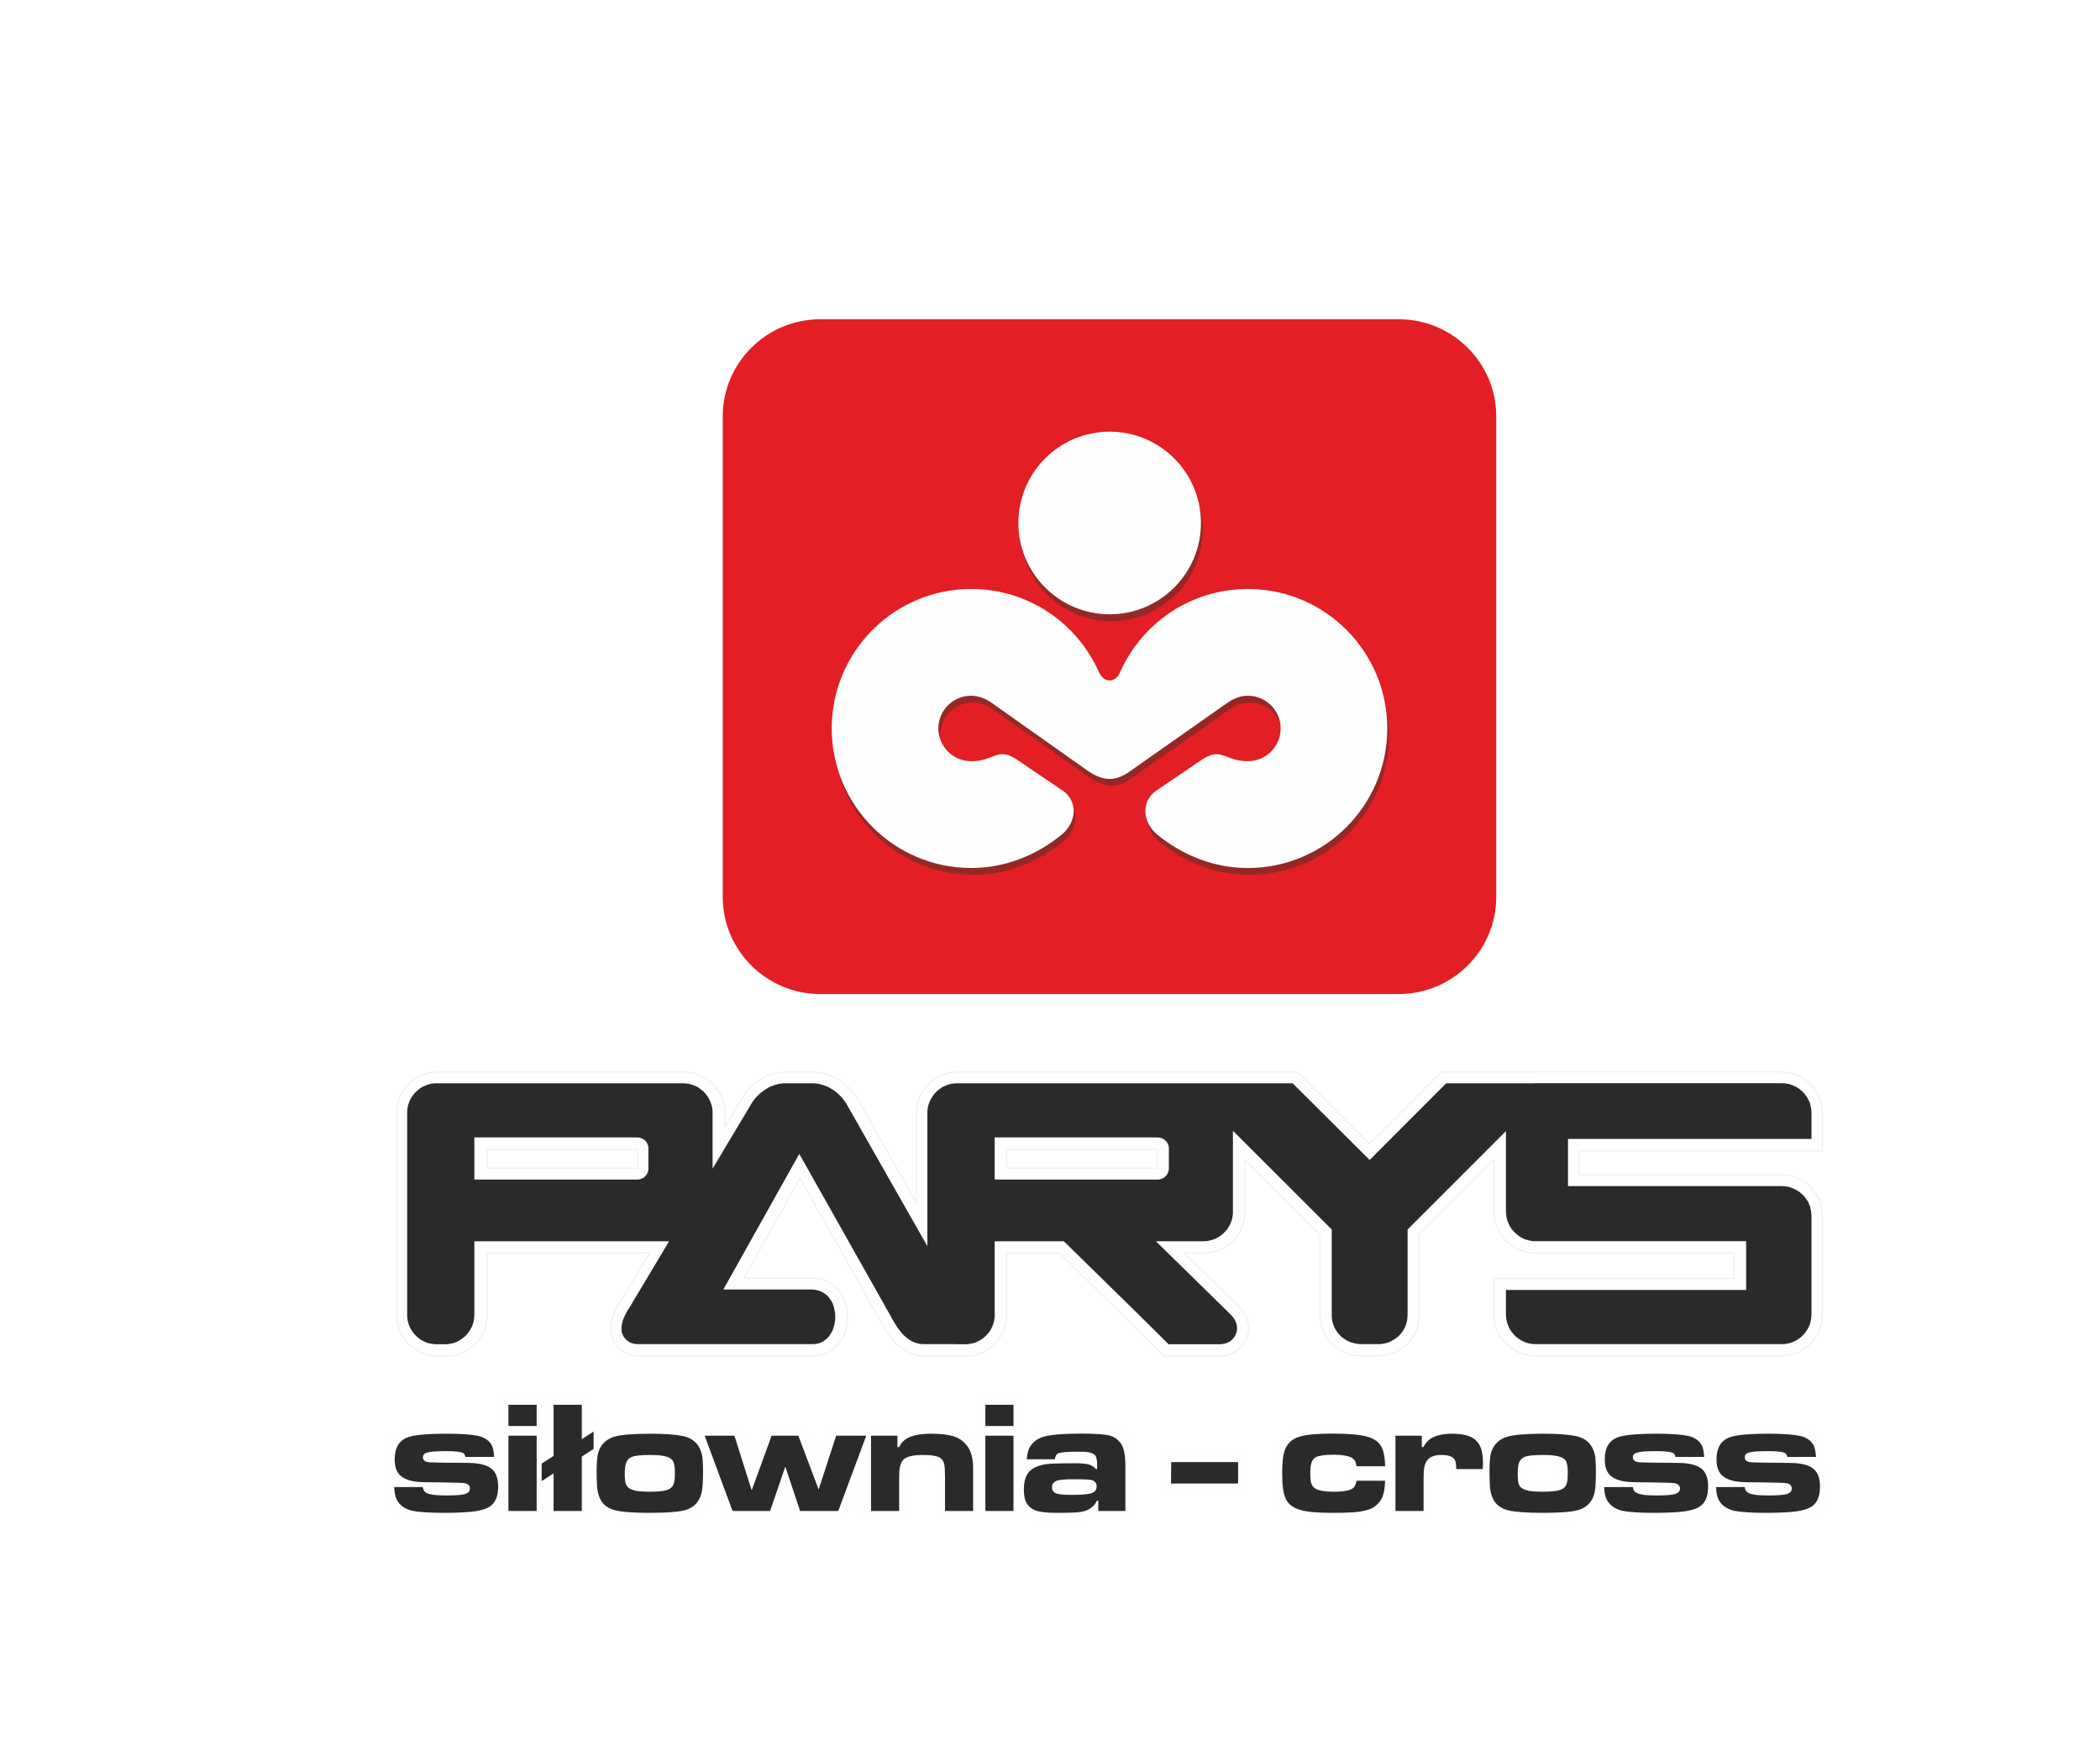
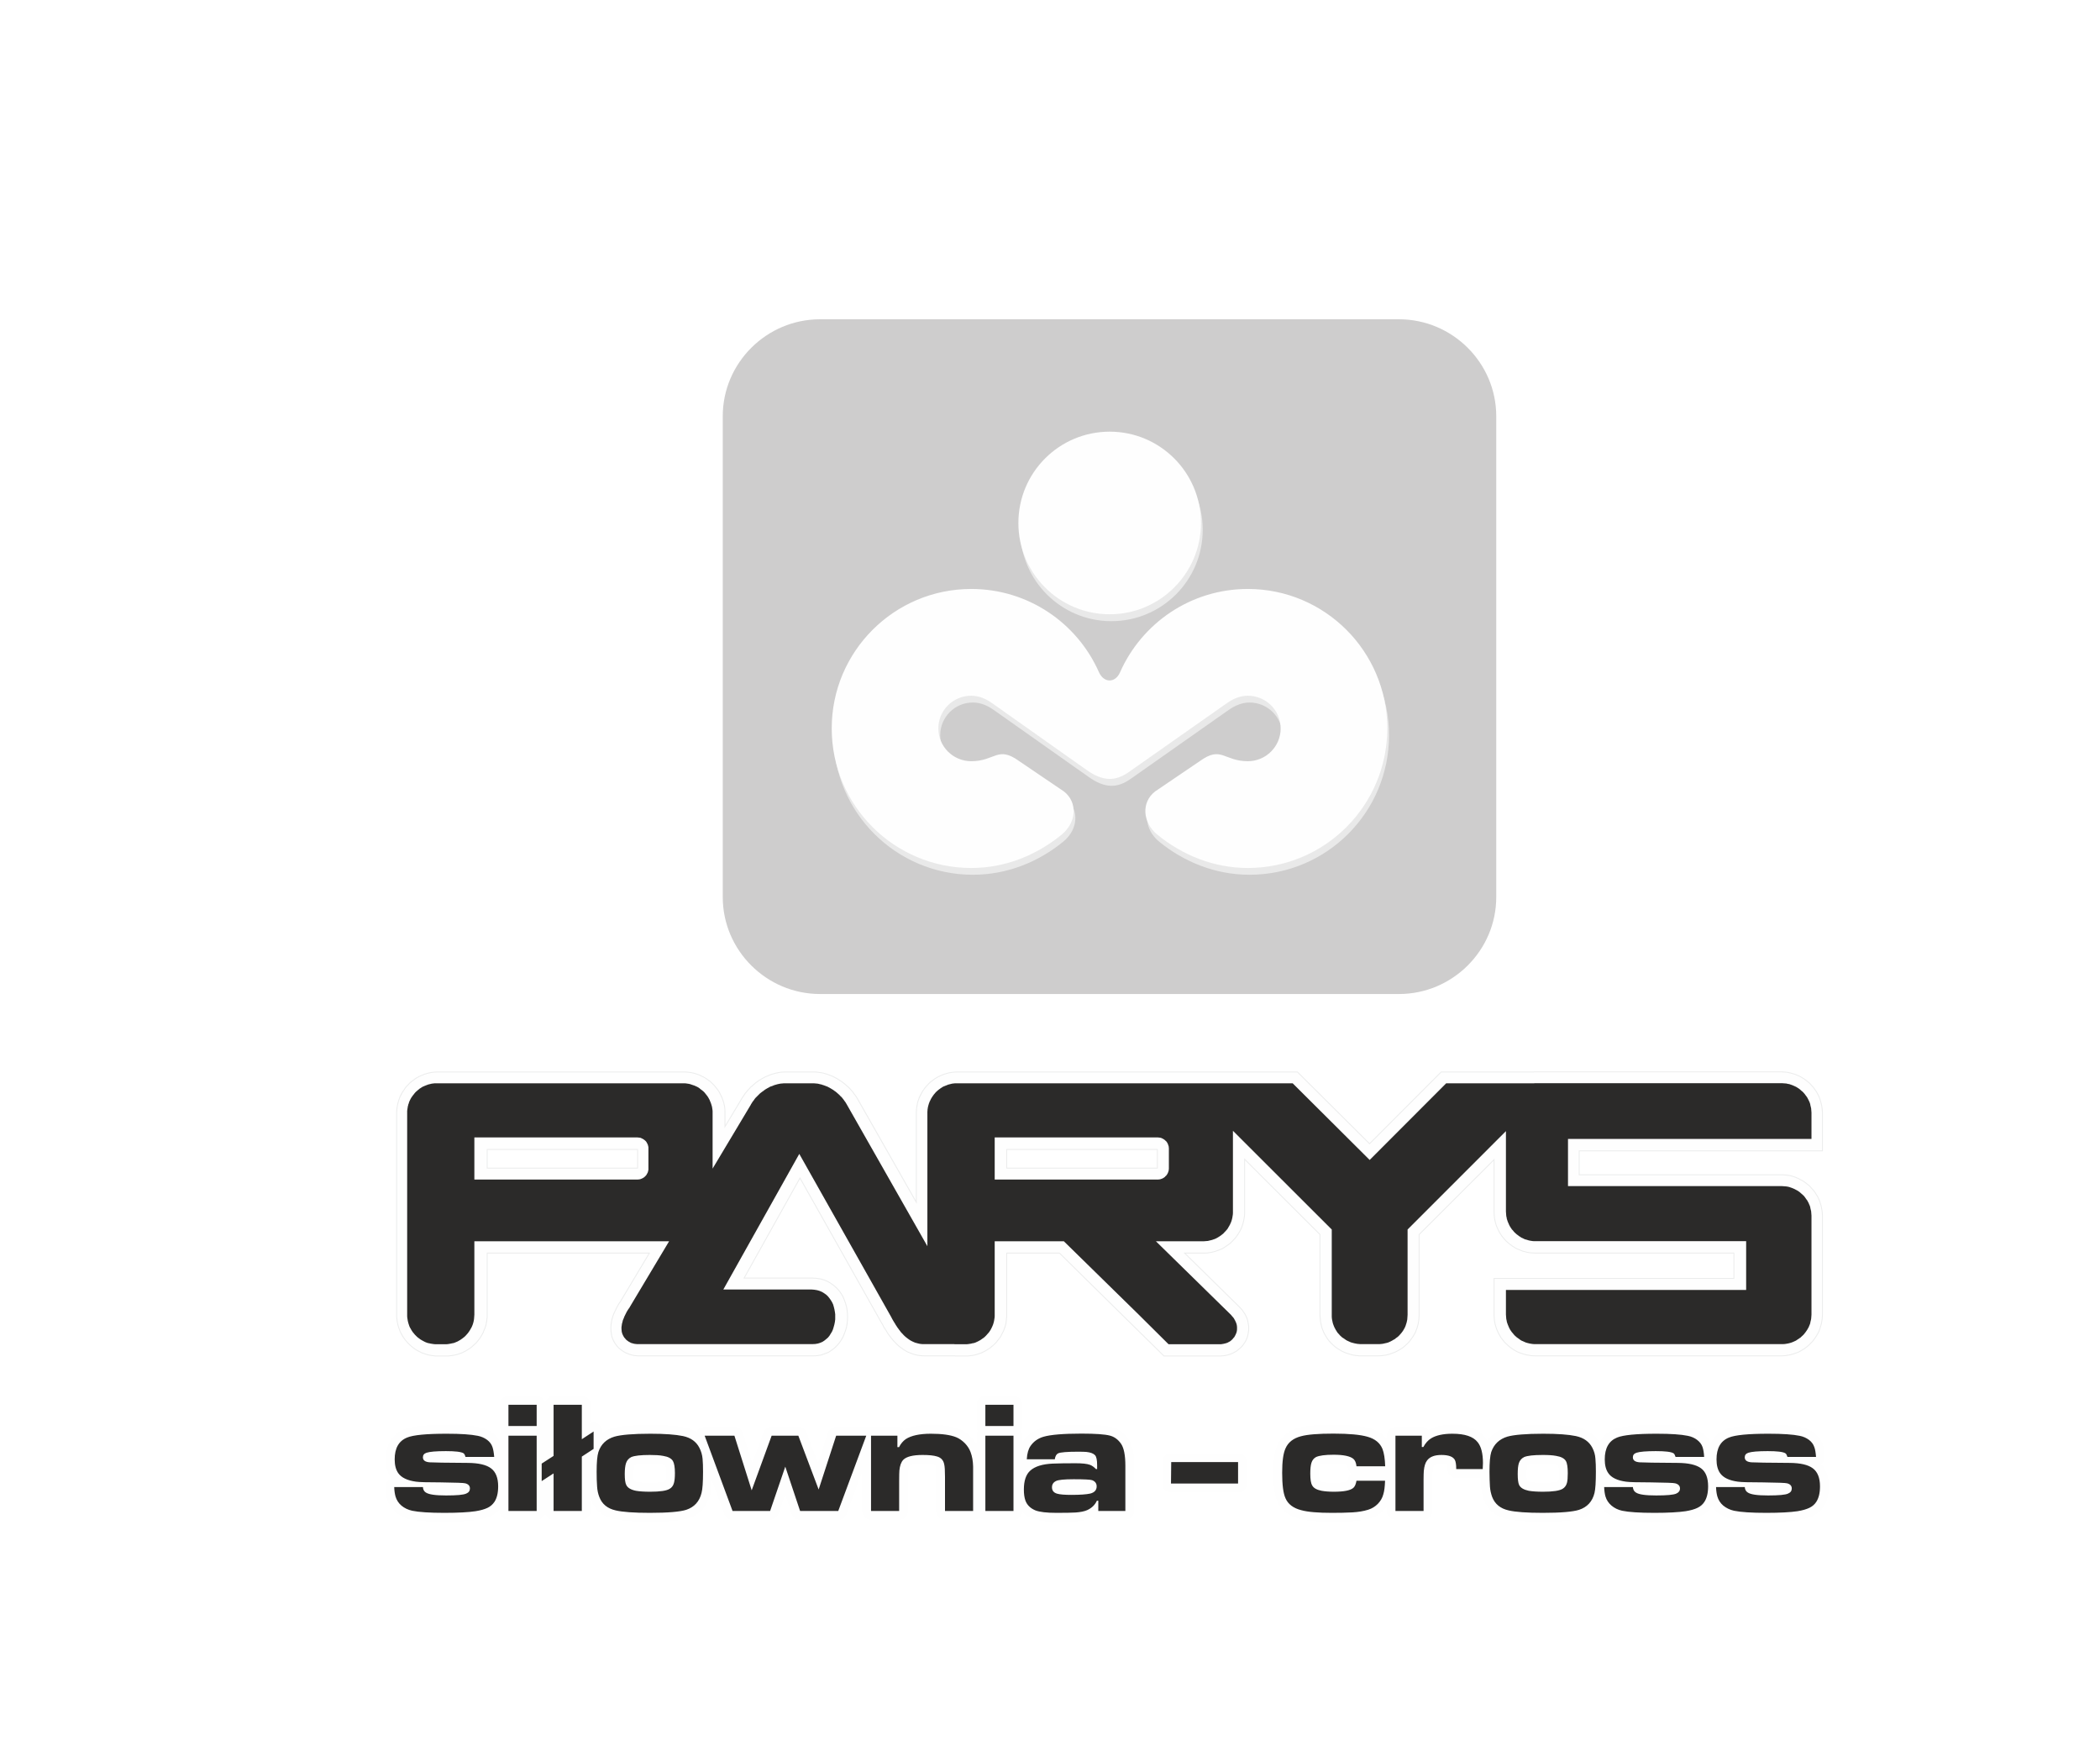
<svg xmlns="http://www.w3.org/2000/svg" xml:space="preserve" version="1.1" style="shape-rendering:geometricPrecision; text-rendering:geometricPrecision; image-rendering:optimizeQuality;" viewBox="1000 7000 18000 15000 ">
  <defs>
    <style type="text/css">
            
            .str2 {
                stroke: #2B2A29;
                stroke-width: 7.62
            }

            .str1 {
                stroke: #EBECEC;
                stroke-width: 7.62
            }

            .str0 {
                stroke: #FEFEFE;
                stroke-width: 151.45;
                stroke-linecap: round;
                stroke-linejoin: round
            }

            .fil0 {
                fill: none;
                fill-rule: nonzero
            }

            .fil4 {
                fill: #2B2A29
            }

            .fil6 {
-                 fill: #952825
+                 fill: #e9e9e9
            }

            .fil5 {
-                 fill: #E31E24
+                 fill: #cecdcd
            }

            .fil3 {
                fill: #FEFEFE
            }

            .fil1 {
                fill: #2B2A29;
                fill-rule: nonzero
            }

            .fil2 {
                fill: #FEFEFE
            }
            
        </style>
  </defs>
  <g id="Warstwa_x0020_1">
    <g id="_2600714096112">
      <g>
        <path class="fil0 str0" d="M4379 19743l246 0c1,21 10,37 24,46 26,18 84,26 175,26 91,0 148,-5 172,-16 22,-9 32,-24 32,-44 0,-22 -13,-37 -40,-44 -13,-4 -81,-6 -206,-8 -116,0 -188,-2 -215,-6 -76,-10 -127,-35 -154,-74 -20,-29 -30,-68 -30,-117 0,-96 35,-158 106,-187 52,-22 166,-33 339,-33 122,0 210,6 268,18 30,6 57,18 80,35 22,17 37,37 45,61 7,20 12,49 15,85l-246 0c-4,-16 -10,-26 -16,-31 -20,-13 -71,-19 -152,-19 -84,0 -139,5 -166,14 -21,7 -31,20 -31,39 0,26 19,40 58,43 30,2 140,4 329,5 90,1 156,16 196,46 41,30 62,82 62,155 0,57 -11,101 -32,133 -15,22 -34,39 -59,51 -25,12 -59,22 -103,29 -60,9 -149,14 -267,14 -127,0 -219,-6 -276,-18 -36,-8 -67,-23 -92,-44 -25,-21 -42,-48 -51,-79 -6,-22 -10,-48 -11,-80zm979 -440l242 0 0 645 -242 0 0 -645zm0 -265l242 0 0 182 -242 0 0 -182zm387 0l242 0 0 295 101 -66 0 149 -101 66 0 466 -242 0 0 -322 -102 66 0 -150 102 -66 0 -438zm830 248c123,0 216,7 279,20 67,14 114,48 141,101 15,29 24,60 27,93 3,30 4,68 4,112 0,88 -4,149 -13,182 -18,73 -62,121 -131,144 -53,17 -157,26 -312,26 -137,0 -234,-7 -293,-21 -70,-16 -117,-54 -140,-115 -11,-28 -17,-58 -19,-89 -3,-38 -4,-80 -4,-127 0,-81 5,-137 15,-169 22,-67 68,-111 138,-132 56,-16 158,-25 308,-25zm-5 182c-78,0 -131,6 -159,18 -22,11 -37,28 -45,52 -7,21 -11,52 -11,93 0,45 4,77 13,94 12,25 39,41 83,50 29,5 69,8 121,8 85,0 141,-8 168,-25 19,-11 31,-28 37,-51 5,-18 8,-46 8,-84 0,-49 -6,-84 -17,-103 -13,-22 -40,-37 -83,-44 -30,-6 -69,-8 -115,-8zm470 -165l255 0 148 468 171 -468 229 0 174 461 150 -461 258 0 -240 645 -327 0 -127 -380 -130 380 -322 0 -239 -645zm1426 0l226 0 0 98 14 0c15,-30 35,-53 58,-69 46,-30 118,-46 215,-46 95,0 167,10 217,30 27,11 52,29 75,52 22,23 38,48 48,75 14,37 21,78 22,124 0,22 0,51 0,88l0 293 -241 0 0 -293c0,-52 -2,-88 -7,-108 -7,-34 -27,-56 -61,-66 -29,-9 -70,-13 -124,-13 -83,0 -139,14 -166,42 -18,19 -29,50 -33,91 -1,15 -2,44 -2,89l0 258 -241 0 0 -645zm980 0l241 0 0 645 -241 0 0 -645zm0 -265l241 0 0 182 -241 0 0 -182zm595 467l-240 0c3,-51 14,-88 32,-114 27,-39 64,-65 111,-79 62,-18 171,-27 326,-27 120,0 201,6 243,17 39,10 71,34 96,70 24,35 37,97 37,188l0 388 -232 0 0 -88 -12 0c-17,37 -46,64 -84,81 -23,10 -56,17 -99,20 -33,2 -88,3 -164,3 -84,0 -144,-7 -180,-21 -43,-18 -72,-46 -86,-85 -9,-26 -13,-57 -13,-94 0,-75 18,-129 55,-162 40,-36 104,-56 192,-60 50,-2 116,-3 195,-3 57,0 99,4 126,14 17,7 34,19 50,36l10 0 0 -34c0,-44 -6,-72 -18,-85 -14,-15 -38,-24 -74,-28 -14,-1 -37,-2 -69,-2 -97,0 -154,5 -173,14 -15,7 -25,24 -29,51zm162 171c-81,0 -131,5 -151,15 -23,11 -35,29 -35,54 0,28 15,47 45,55 24,7 65,10 122,10 75,0 128,-4 160,-11 37,-9 56,-30 56,-62 0,-25 -13,-43 -39,-53 -14,-5 -66,-8 -158,-8zm836 -147l573 0 0 184 -575 0 2 -184zm1588 160l245 0c-2,49 -6,88 -15,116 -8,31 -24,58 -47,82 -23,23 -50,40 -82,50 -41,13 -86,20 -136,23 -54,3 -113,4 -176,4 -119,0 -206,-7 -263,-23 -67,-17 -112,-51 -134,-101 -20,-43 -29,-117 -29,-220 0,-96 9,-166 29,-209 23,-52 67,-86 131,-103 58,-16 152,-23 280,-23 133,0 230,9 292,27 64,18 107,53 128,105 13,34 21,83 23,148l-246 0c-3,-30 -12,-51 -27,-64 -28,-23 -84,-35 -170,-35 -72,0 -122,7 -150,20 -18,10 -32,26 -39,49 -7,21 -10,53 -10,93 0,49 5,83 17,102 12,22 39,37 80,45 28,5 63,8 105,8 87,0 143,-11 168,-34 13,-12 21,-32 26,-60zm334 -386l226 0 0 97 13 0c18,-33 40,-58 66,-74 42,-26 103,-40 183,-40 107,0 179,24 217,73 30,37 45,97 45,178 0,10 -1,28 -2,52l-227 0c0,-37 -4,-64 -12,-79 -16,-28 -54,-42 -115,-42 -58,0 -98,15 -122,46 -16,20 -25,50 -29,91 -1,15 -2,40 -2,75l0 268 -241 0 0 -645zm1267 -17c124,0 217,7 279,20 67,14 115,48 142,101 15,29 24,60 26,93 3,30 4,68 4,112 0,88 -4,149 -12,182 -18,73 -62,121 -132,144 -53,17 -156,26 -311,26 -137,0 -235,-7 -293,-21 -71,-16 -117,-54 -141,-115 -10,-28 -17,-58 -19,-89 -2,-38 -4,-80 -4,-127 0,-81 5,-137 15,-169 23,-67 69,-111 138,-132 56,-16 159,-25 308,-25zm-5 182c-78,0 -131,6 -159,18 -22,11 -37,28 -45,52 -7,21 -10,52 -10,93 0,45 4,77 12,94 12,25 40,41 83,50 29,5 70,8 122,8 84,0 140,-8 168,-25 18,-11 31,-28 37,-51 5,-18 7,-46 7,-84 0,-49 -5,-84 -16,-103 -13,-22 -40,-37 -83,-44 -31,-6 -69,-8 -116,-8zm527 275l246 0c2,21 10,37 25,46 25,18 83,26 175,26 90,0 148,-5 172,-16 21,-9 32,-24 32,-44 0,-22 -14,-37 -41,-44 -12,-4 -81,-6 -206,-8 -116,0 -188,-2 -215,-6 -76,-10 -127,-35 -153,-74 -20,-29 -30,-68 -30,-117 0,-96 35,-158 105,-187 53,-22 166,-33 340,-33 121,0 210,6 267,18 31,6 58,18 80,35 22,17 38,37 46,61 7,20 12,49 14,85l-245 0c-5,-16 -10,-26 -17,-31 -20,-13 -71,-19 -152,-19 -83,0 -139,5 -166,14 -21,7 -31,20 -31,39 0,26 19,40 58,43 30,2 140,4 329,5 91,1 156,16 197,46 41,30 61,82 61,155 0,57 -11,101 -32,133 -14,22 -34,39 -59,51 -24,12 -59,22 -102,29 -61,9 -150,14 -267,14 -128,0 -220,-6 -277,-18 -36,-8 -66,-23 -91,-44 -25,-21 -43,-48 -52,-79 -6,-22 -10,-48 -11,-80zm959 0l246 0c2,21 10,37 25,46 25,18 83,26 175,26 90,0 148,-5 171,-16 22,-9 32,-24 32,-44 0,-22 -13,-37 -40,-44 -12,-4 -81,-6 -206,-8 -116,0 -188,-2 -215,-6 -76,-10 -127,-35 -154,-74 -20,-29 -30,-68 -30,-117 0,-96 35,-158 106,-187 53,-22 166,-33 339,-33 122,0 211,6 268,18 31,6 57,18 80,35 22,17 37,37 45,61 8,20 12,49 15,85l-245 0c-5,-16 -10,-26 -17,-31 -20,-13 -71,-19 -152,-19 -84,0 -139,5 -166,14 -21,7 -31,20 -31,39 0,26 19,40 58,43 30,2 140,4 329,5 91,1 156,16 196,46 41,30 62,82 62,155 0,57 -11,101 -32,133 -14,22 -34,39 -59,51 -25,12 -59,22 -102,29 -61,9 -150,14 -267,14 -128,0 -220,-6 -277,-18 -36,-8 -66,-23 -92,-44 -25,-21 -42,-48 -51,-79 -6,-22 -10,-48 -11,-80z" />
        <path id="1" class="fil1" d="M4379 19743l246 0c1,21 10,37 24,46 26,18 84,26 175,26 91,0 148,-5 172,-16 22,-9 32,-24 32,-44 0,-22 -13,-37 -40,-44 -13,-4 -81,-6 -206,-8 -116,0 -188,-2 -215,-6 -76,-10 -127,-35 -154,-74 -20,-29 -30,-68 -30,-117 0,-96 35,-158 106,-187 52,-22 166,-33 339,-33 122,0 210,6 268,18 30,6 57,18 80,35 22,17 37,37 45,61 7,20 12,49 15,85l-246 0c-4,-16 -10,-26 -16,-31 -20,-13 -71,-19 -152,-19 -84,0 -139,5 -166,14 -21,7 -31,20 -31,39 0,26 19,40 58,43 30,2 140,4 329,5 90,1 156,16 196,46 41,30 62,82 62,155 0,57 -11,101 -32,133 -15,22 -34,39 -59,51 -25,12 -59,22 -103,29 -60,9 -149,14 -267,14 -127,0 -219,-6 -276,-18 -36,-8 -67,-23 -92,-44 -25,-21 -42,-48 -51,-79 -6,-22 -10,-48 -11,-80zm979 -440l242 0 0 645 -242 0 0 -645zm0 -265l242 0 0 182 -242 0 0 -182zm387 0l242 0 0 295 101 -66 0 149 -101 66 0 466 -242 0 0 -322 -102 66 0 -150 102 -66 0 -438zm830 248c123,0 216,7 279,20 67,14 114,48 141,101 15,29 24,60 27,93 3,30 4,68 4,112 0,88 -4,149 -13,182 -18,73 -62,121 -131,144 -53,17 -157,26 -312,26 -137,0 -234,-7 -293,-21 -70,-16 -117,-54 -140,-115 -11,-28 -17,-58 -19,-89 -3,-38 -4,-80 -4,-127 0,-81 5,-137 15,-169 22,-67 68,-111 138,-132 56,-16 158,-25 308,-25zm-5 182c-78,0 -131,6 -159,18 -22,11 -37,28 -45,52 -7,21 -11,52 -11,93 0,45 4,77 13,94 12,25 39,41 83,50 29,5 69,8 121,8 85,0 141,-8 168,-25 19,-11 31,-28 37,-51 5,-18 8,-46 8,-84 0,-49 -6,-84 -17,-103 -13,-22 -40,-37 -83,-44 -30,-6 -69,-8 -115,-8zm470 -165l255 0 148 468 171 -468 229 0 174 461 150 -461 258 0 -240 645 -327 0 -127 -380 -130 380 -322 0 -239 -645zm1426 0l226 0 0 98 14 0c15,-30 35,-53 58,-69 46,-30 118,-46 215,-46 95,0 167,10 217,30 27,11 52,29 75,52 22,23 38,48 48,75 14,37 21,78 22,124 0,22 0,51 0,88l0 293 -241 0 0 -293c0,-52 -2,-88 -7,-108 -7,-34 -27,-56 -61,-66 -29,-9 -70,-13 -124,-13 -83,0 -139,14 -166,42 -18,19 -29,50 -33,91 -1,15 -2,44 -2,89l0 258 -241 0 0 -645zm980 0l241 0 0 645 -241 0 0 -645zm0 -265l241 0 0 182 -241 0 0 -182zm595 467l-240 0c3,-51 14,-88 32,-114 27,-39 64,-65 111,-79 62,-18 171,-27 326,-27 120,0 201,6 243,17 39,10 71,34 96,70 24,35 37,97 37,188l0 388 -232 0 0 -88 -12 0c-17,37 -46,64 -84,81 -23,10 -56,17 -99,20 -33,2 -88,3 -164,3 -84,0 -144,-7 -180,-21 -43,-18 -72,-46 -86,-85 -9,-26 -13,-57 -13,-94 0,-75 18,-129 55,-162 40,-36 104,-56 192,-60 50,-2 116,-3 195,-3 57,0 99,4 126,14 17,7 34,19 50,36l10 0 0 -34c0,-44 -6,-72 -18,-85 -14,-15 -38,-24 -74,-28 -14,-1 -37,-2 -69,-2 -97,0 -154,5 -173,14 -15,7 -25,24 -29,51zm162 171c-81,0 -131,5 -151,15 -23,11 -35,29 -35,54 0,28 15,47 45,55 24,7 65,10 122,10 75,0 128,-4 160,-11 37,-9 56,-30 56,-62 0,-25 -13,-43 -39,-53 -14,-5 -66,-8 -158,-8zm836 -147l573 0 0 184 -575 0 2 -184zm1588 160l245 0c-2,49 -6,88 -15,116 -8,31 -24,58 -47,82 -23,23 -50,40 -82,50 -41,13 -86,20 -136,23 -54,3 -113,4 -176,4 -119,0 -206,-7 -263,-23 -67,-17 -112,-51 -134,-101 -20,-43 -29,-117 -29,-220 0,-96 9,-166 29,-209 23,-52 67,-86 131,-103 58,-16 152,-23 280,-23 133,0 230,9 292,27 64,18 107,53 128,105 13,34 21,83 23,148l-246 0c-3,-30 -12,-51 -27,-64 -28,-23 -84,-35 -170,-35 -72,0 -122,7 -150,20 -18,10 -32,26 -39,49 -7,21 -10,53 -10,93 0,49 5,83 17,102 12,22 39,37 80,45 28,5 63,8 105,8 87,0 143,-11 168,-34 13,-12 21,-32 26,-60zm334 -386l226 0 0 97 13 0c18,-33 40,-58 66,-74 42,-26 103,-40 183,-40 107,0 179,24 217,73 30,37 45,97 45,178 0,10 -1,28 -2,52l-227 0c0,-37 -4,-64 -12,-79 -16,-28 -54,-42 -115,-42 -58,0 -98,15 -122,46 -16,20 -25,50 -29,91 -1,15 -2,40 -2,75l0 268 -241 0 0 -645zm1267 -17c124,0 217,7 279,20 67,14 115,48 142,101 15,29 24,60 26,93 3,30 4,68 4,112 0,88 -4,149 -12,182 -18,73 -62,121 -132,144 -53,17 -156,26 -311,26 -137,0 -235,-7 -293,-21 -71,-16 -117,-54 -141,-115 -10,-28 -17,-58 -19,-89 -2,-38 -4,-80 -4,-127 0,-81 5,-137 15,-169 23,-67 69,-111 138,-132 56,-16 159,-25 308,-25zm-5 182c-78,0 -131,6 -159,18 -22,11 -37,28 -45,52 -7,21 -10,52 -10,93 0,45 4,77 12,94 12,25 40,41 83,50 29,5 70,8 122,8 84,0 140,-8 168,-25 18,-11 31,-28 37,-51 5,-18 7,-46 7,-84 0,-49 -5,-84 -16,-103 -13,-22 -40,-37 -83,-44 -31,-6 -69,-8 -116,-8zm527 275l246 0c2,21 10,37 25,46 25,18 83,26 175,26 90,0 148,-5 172,-16 21,-9 32,-24 32,-44 0,-22 -14,-37 -41,-44 -12,-4 -81,-6 -206,-8 -116,0 -188,-2 -215,-6 -76,-10 -127,-35 -153,-74 -20,-29 -30,-68 -30,-117 0,-96 35,-158 105,-187 53,-22 166,-33 340,-33 121,0 210,6 267,18 31,6 58,18 80,35 22,17 38,37 46,61 7,20 12,49 14,85l-245 0c-5,-16 -10,-26 -17,-31 -20,-13 -71,-19 -152,-19 -83,0 -139,5 -166,14 -21,7 -31,20 -31,39 0,26 19,40 58,43 30,2 140,4 329,5 91,1 156,16 197,46 41,30 61,82 61,155 0,57 -11,101 -32,133 -14,22 -34,39 -59,51 -24,12 -59,22 -102,29 -61,9 -150,14 -267,14 -128,0 -220,-6 -277,-18 -36,-8 -66,-23 -91,-44 -25,-21 -43,-48 -52,-79 -6,-22 -10,-48 -11,-80zm959 0l246 0c2,21 10,37 25,46 25,18 83,26 175,26 90,0 148,-5 171,-16 22,-9 32,-24 32,-44 0,-22 -13,-37 -40,-44 -12,-4 -81,-6 -206,-8 -116,0 -188,-2 -215,-6 -76,-10 -127,-35 -154,-74 -20,-29 -30,-68 -30,-117 0,-96 35,-158 106,-187 53,-22 166,-33 339,-33 122,0 211,6 268,18 31,6 57,18 80,35 22,17 37,37 45,61 8,20 12,49 15,85l-245 0c-5,-16 -10,-26 -17,-31 -20,-13 -71,-19 -152,-19 -84,0 -139,5 -166,14 -21,7 -31,20 -31,39 0,26 19,40 58,43 30,2 140,4 329,5 91,1 156,16 196,46 41,30 62,82 62,155 0,57 -11,101 -32,133 -14,22 -34,39 -59,51 -25,12 -59,22 -102,29 -61,9 -150,14 -267,14 -128,0 -220,-6 -277,-18 -36,-8 -66,-23 -92,-44 -25,-21 -42,-48 -51,-79 -6,-22 -10,-48 -11,-80z" />
      </g>
      <g id="_2639129046464">
        <g>
          <path class="fil2 str1" d="M13817 17473l-4 -18 -3 -17 -2 -18 -1 -17 -1 -17 0 -448 -642 641 0 689 -1 19 -1 19 -3 20 -3 18 -5 19 -5 18 -7 17 -6 17 -8 15 -9 16 -10 15 -10 14 -10 14 -11 13 -12 12 -13 12 -12 11 -13 11 -14 9 -14 9 -14 8 -15 8 -14 7 -16 5 -15 6 -15 5 -16 4 -15 4 -16 2 -17 2 -15 1 -16 1 -145 0 -15 0 -16 -2 -16 -1 -16 -3 -16 -3 -15 -4 -15 -5 -16 -5 -14 -5 -16 -7 -14 -7 -14 -9 -15 -9 -13 -8 -14 -11 -13 -11 -13 -12 -11 -11 -12 -13 -11 -14 -10 -14 -9 -16 -10 -16 -8 -16 -7 -17 -7 -18 -5 -18 -4 -19 -4 -18 -2 -20 -2 -20 -1 -19 0 -689 -646 -645 0 452 0 17 -1 18 -3 18 -3 17 -4 17 -4 17 -6 16 -6 17 -7 15 -8 15 -9 15 -9 14 -10 14 -10 14 -12 12 -11 12 -12 12 -13 12 -13 9 -14 10 -15 10 -14 9 -15 8 -16 6 -16 6 -17 6 -17 5 -16 4 -18 3 -17 3 -19 1 -17 0 -162 0 468 460 13 14 13 14 11 17 11 15 9 18 8 17 6 17 4 19 3 17 3 19 0 17 0 19 -3 18 -3 17 -4 17 -6 17 -7 16 -9 16 -10 14 -10 15 -12 13 -13 12 -15 12 -14 11 -16 9 -15 8 -18 7 -18 6 -18 5 -19 3 -19 2 -18 1 -479 0 -289 -284 -607 -598 -452 0 0 530 0 17 -2 17 -2 18 -2 18 -4 17 -5 17 -6 16 -6 16 -8 16 -8 15 -7 15 -10 15 -10 13 -11 13 -10 14 -12 11 -12 12 -14 11 -12 11 -14 9 -15 9 -14 9 -16 8 -16 8 -15 5 -17 6 -16 5 -18 4 -17 3 -17 2 -19 2 -16 0 -72 0 -4 0 -3 0 -5 0 -4 0 -4 -1 -4 0 -4 0 -254 0 -19 -1 -18 -1 -19 -3 -18 -4 -18 -5 -16 -5 -17 -7 -16 -6 -15 -8 -15 -9 -14 -9 -13 -10 -13 -9 -12 -10 -11 -11 -12 -11 -10 -11 -11 -11 -9 -12 -9 -10 -9 -12 -9 -12 -8 -11 -7 -11 -7 -12 -7 -11 -7 -11 -7 -10 -6 -11 -5 -11 -6 -10 -5 -8 -699 -1241 -479 857 585 0 34 2 34 5 33 9 32 14 28 17 26 19 24 22 20 23 18 25 15 27 11 27 10 28 8 29 5 28 3 29 1 30 -1 28 -3 29 -5 29 -8 28 -10 27 -11 28 -15 26 -17 25 -19 23 -22 22 -25 19 -27 18 -31 12 -31 11 -34 6 -32 2 -1499 0 -14 -1 -15 -1 -16 -2 -16 -4 -15 -4 -15 -6 -16 -6 -14 -7 -14 -9 -14 -10 -14 -11 -13 -11 -12 -14 -11 -15 -10 -15 -9 -18 -8 -18 -6 -18 -3 -20 -3 -20 -1 -21 0 -20 2 -21 3 -21 5 -22 6 -21 8 -23 10 -21 11 -23 11 -22 14 -24 14 -20 5 -9 241 -403 -1390 0 0 530 0 17 -2 17 -2 18 -3 18 -4 17 -5 17 -6 16 -7 16 -6 16 -8 15 -9 15 -9 15 -10 13 -10 13 -11 14 -12 11 -13 12 -12 11 -13 11 -14 9 -14 9 -15 9 -16 8 -15 8 -16 5 -16 6 -17 5 -18 4 -17 3 -18 2 -17 2 -17 0 -72 0 -17 0 -17 -2 -19 -2 -17 -3 -17 -4 -17 -5 -16 -6 -16 -5 -16 -8 -15 -8 -15 -8 -15 -10 -13 -9 -13 -11 -13 -11 -12 -12 -12 -12 -11 -13 -11 -13 -9 -13 -10 -15 -8 -15 -8 -15 -8 -16 -5 -16 -6 -16 -5 -17 -4 -17 -3 -18 -2 -18 -2 -17 0 -17 0 -1729 0 -1 0 -1 0 -1 0 -1 0 -3 0 -1 0 -3 0 0 0 -3 0 -1 0 0 0 -3 0 -1 1 -1 0 -1 0 -1 0 -1 0 -1 0 -3 0 -1 0 -1 0 -1 0 -1 0 -1 1 -1 0 -1 0 -2 1 -9 1 -9 2 -7 1 -9 2 -9 2 -9 3 -8 0 -2 1 -3 2 -8 3 -6 0 -1 0 -1 1 -1 0 0 1 -3 1 -1 0 -1 0 -1 0 -1 0 -1 0 0 1 -3 1 -2 0 -1 0 0 1 -2 0 -1 0 0 2 -3 0 -1 0 0 1 -1 0 -2 1 -1 0 0 0 -1 1 -1 1 -1 0 -1 0 0 1 -1 0 -2 1 0 0 -1 1 -2 1 -1 0 0 0 -1 1 -1 0 -1 1 -1 0 -1 1 -1 0 -2 1 0 0 -1 1 -1 0 -1 1 -1 0 0 1 -2 1 -1 0 -1 0 0 1 -1 2 -5 1 -1 0 0 0 -1 1 -1 1 -2 2 -2 0 -2 2 -2 1 0 0 0 0 -1 1 -2 7 -9 6 -10 7 -10 7 -9 8 -8 8 -8 8 -9 8 -8 2 -1 0 -1 1 0 1 -1 1 -1 0 0 1 -1 1 -1 1 -1 1 0 0 -1 2 -1 1 -1 0 0 0 0 1 -1 3 -1 0 0 1 -1 1 -1 3 -2 1 -1 0 0 1 -1 0 0 5 -3 0 -1 1 0 1 -1 0 0 3 -2 1 -1 3 -3 1 0 1 -1 0 0 1 -1 2 -1 0 0 1 -1 1 -1 1 0 1 -1 0 0 2 -1 1 -1 1 0 0 -1 1 0 1 -1 1 -1 2 -1 2 -1 0 0 1 -1 2 -1 1 0 0 0 2 -1 10 -6 9 -4 10 -5 11 -4 11 -5 10 -4 11 -3 11 -4 11 -2 11 -3 11 -2 12 -2 12 -1 11 -1 12 -1 12 0 70 0 1 0 2039 0 16 0 19 2 18 2 16 3 18 4 16 5 17 6 16 6 15 8 16 7 14 8 15 10 14 10 14 10 12 11 12 12 12 12 10 13 11 13 10 14 10 14 7 15 8 16 8 15 6 16 6 17 5 16 4 18 3 16 2 19 1 17 0 17 0 116 143 -238 0 -1 7 -11 8 -11 8 -12 8 -12 9 -11 9 -10 9 -11 10 -10 9 -11 11 -8 10 -10 11 -9 10 -9 12 -9 11 -7 11 -8 12 -7 13 -8 12 -6 12 -7 13 -5 13 -5 12 -6 14 -5 14 -4 12 -4 14 -3 15 -3 13 -3 14 -2 15 -1 13 -1 14 0 237 0 13 0 15 1 15 2 14 2 15 2 14 3 14 4 14 4 14 5 13 5 14 5 13 6 12 6 13 7 13 7 12 8 12 8 12 7 12 9 11 9 11 9 11 10 11 9 10 10 10 11 10 11 9 10 8 12 9 12 9 12 8 12 7 12 504 886 0 -763 0 -1 0 -1 0 -1 0 -1 0 -3 0 -1 0 -3 0 0 0 -1 0 -2 0 -1 0 0 1 -3 0 -1 0 -1 0 -1 0 -1 0 -1 0 -1 0 -3 0 -1 0 -1 0 -1 0 -1 1 -1 0 -1 0 -1 0 -2 1 -9 1 -9 2 -7 1 -9 2 -9 1 -9 3 -8 0 -2 1 -3 3 -8 2 -6 0 -1 0 0 2 -5 1 -1 0 -1 0 -1 1 -1 0 -1 0 -1 1 -2 1 -2 0 -1 1 0 0 -2 0 -1 1 0 1 -2 0 -2 1 -1 0 0 0 -2 1 -1 0 0 0 -1 1 -1 1 -1 0 -1 1 0 0 -1 1 -2 0 0 0 -1 1 -2 1 -1 0 0 0 -1 1 -1 0 -1 1 -1 0 -1 1 -1 0 -1 1 -1 0 -1 1 -1 0 -1 1 -1 0 -1 1 -1 1 -1 0 -1 0 0 1 -1 2 -5 1 -1 0 0 1 -1 1 -2 0 -1 0 0 1 -2 0 -1 1 -1 1 -2 1 0 0 0 0 -1 1 -2 7 -9 7 -10 7 -10 8 -9 7 -8 8 -8 8 -9 9 -8 1 -1 0 -1 1 0 1 -1 1 -1 0 0 1 -1 1 -1 1 -1 1 0 0 -1 2 -1 1 -1 0 0 0 0 2 -1 1 -1 1 0 0 0 1 -1 4 -3 0 -1 1 0 0 -1 0 0 3 -2 1 -1 3 -2 0 0 1 0 2 -2 2 -1 1 -1 0 -1 1 0 1 -1 1 0 1 -1 0 0 1 -1 3 -2 0 0 1 -1 1 0 1 -1 0 0 2 -1 2 -2 0 0 1 0 2 -1 1 -1 1 -1 3 -1 0 0 1 -1 1 -1 1 0 0 0 2 -1 9 -6 10 -4 10 -5 11 -4 10 -5 11 -4 11 -3 11 -4 10 -2 12 -3 12 -2 10 -2 12 -1 12 -1 12 -1 11 0 71 0 1 0 1643 0 0 0 1200 0 618 615 614 -615 788 0 2 0 3 0 2 -1 2 0 3 0 3 0 2 0 2110 0 18 1 18 1 17 2 18 4 16 4 17 5 17 5 16 7 16 7 14 7 15 9 15 9 13 10 14 11 13 10 12 12 11 13 12 12 10 14 10 14 9 13 9 16 8 15 7 15 6 17 5 16 5 17 4 17 3 17 3 18 1 18 1 17 0 324 -2085 0 0 205 1732 0 18 0 18 2 17 2 18 2 16 4 17 5 17 6 16 7 16 7 14 8 15 8 15 9 13 10 14 11 13 10 12 12 11 13 12 13 10 12 10 14 9 15 9 14 8 16 7 15 6 16 5 17 5 16 4 18 3 18 3 17 1 18 1 16 0 848 -1 18 -1 17 -3 18 -3 18 -4 16 -5 17 -5 16 -6 17 -7 16 -8 14 -9 15 -9 15 -10 13 -10 14 -12 13 -11 11 -12 12 -13 12 -14 10 -13 10 -15 9 -15 9 -14 8 -16 7 -16 5 -17 6 -17 5 -16 4 -18 3 -17 3 -19 1 -17 1 -2111 0 -16 -1 -18 -1 -17 -3 -18 -3 -17 -4 -17 -5 -17 -6 -15 -5 -16 -7 -16 -8 -14 -9 -14 -9 -14 -10 -13 -10 -13 -12 -13 -12 -12 -11 -10 -13 -11 -14 -10 -13 -9 -15 -8 -15 -8 -14 -7 -16 -7 -17 -5 -16 -5 -17 -4 -16 -3 -18 -2 -18 -1 -17 -1 -18 0 -311 2056 0 0 -217 -1705 0 -16 -1 -18 -1 -17 -2 -18 -3 -17 -5 -17 -4 -17 -6 -15 -7 -16 -6 -16 -8 -14 -9 -14 -9 -14 -10 -13 -10 -13 -11 -13 -12 -12 -13 -10 -12 -11 -13 -10 -15 -9 -13 -8 -15 -8 -16 -7 -15 -7 -16 -5 -16 -5 -17zm-7352 -463l0 -160 -1289 0 0 160 1289 0zm4455 0l0 -160 -1291 0 0 160 1291 0z" />
          <path class="fil3 str2" d="M8030 9810l4960 0c416,0 756,340 756,755l0 4124c0,415 -340,755 -756,755l-4960 0c-416,0 -756,-340 -756,-755l0 -4124c0,-415 340,-755 756,-755z" />
        </g>
        <path class="fil4" d="M15967 18054l0 -418 -1805 0 -13 0 -13 -1 -13 -2 -12 -2 -12 -3 -12 -4 -12 -3 -11 -4 -11 -6 -12 -5 -10 -7 -10 -6 -10 -8 -10 -7 -9 -8 -9 -8 -8 -9 -8 -10 -8 -8 -7 -11 -7 -10 -6 -11 -5 -10 -5 -12 -5 -11 -4 -12 -4 -12 -2 -12 -3 -13 -1 -12 -1 -13 -1 -14 0 -689 -843 843 0 731 -1 15 -1 14 -1 13 -3 14 -3 13 -4 12 -4 13 -5 12 -5 10 -7 12 -6 10 -8 11 -7 9 -8 9 -8 9 -9 9 -10 8 -9 6 -9 8 -11 6 -10 6 -11 6 -10 5 -11 5 -11 4 -12 3 -10 2 -12 3 -12 2 -10 1 -12 1 -12 0 -144 0 -11 0 -11 -1 -12 -1 -11 -2 -11 -2 -12 -3 -11 -3 -11 -3 -11 -5 -11 -5 -11 -5 -10 -6 -10 -7 -10 -7 -10 -6 -9 -8 -9 -8 -8 -9 -9 -10 -8 -9 -6 -10 -7 -11 -6 -11 -6 -11 -5 -12 -5 -13 -4 -12 -3 -14 -3 -14 -2 -13 -1 -15 0 -16 0 -730 -847 -846 0 693 0 13 -1 13 -2 12 -2 13 -3 13 -3 11 -4 12 -5 12 -5 11 -6 11 -6 10 -6 11 -7 10 -8 9 -8 9 -9 9 -8 9 -9 7 -10 8 -10 7 -11 7 -10 6 -11 6 -11 5 -12 4 -11 4 -12 3 -13 3 -12 3 -13 1 -13 1 -12 1 -407 0 643 630 9 11 9 10 7 9 6 11 6 11 5 11 4 10 3 10 2 11 1 11 0 10 0 10 -1 11 -2 10 -3 10 -4 9 -4 9 -5 9 -5 9 -7 7 -6 8 -7 7 -8 7 -9 7 -10 5 -9 5 -10 4 -11 3 -12 3 -11 2 -13 2 -13 0 -437 0 -258 -256 -639 -626 -593 0 0 629 0 13 -1 13 -2 12 -2 13 -3 13 -3 11 -4 12 -5 12 -5 11 -5 10 -6 11 -7 11 -7 10 -8 9 -8 9 -8 9 -9 9 -9 8 -10 7 -10 7 -10 7 -11 6 -11 6 -11 5 -11 5 -12 4 -13 2 -11 3 -13 2 -13 2 -12 1 -13 0 -71 0 -2 0 -3 0 -3 0 -3 0 -3 0 -3 0 -3 0 -3 -1 -258 0 -14 0 -13 -1 -13 -2 -13 -3 -11 -3 -12 -3 -12 -5 -11 -5 -10 -5 -11 -6 -10 -7 -10 -7 -9 -7 -10 -8 -9 -8 -9 -9 -8 -9 -8 -8 -8 -9 -7 -10 -8 -10 -7 -10 -7 -9 -6 -10 -7 -10 -6 -11 -6 -9 -6 -10 -6 -10 -5 -9 -5 -9 -5 -10 -788 -1398 -651 1162 755 0 25 2 24 4 21 6 21 9 18 11 17 12 15 14 13 16 12 17 11 18 9 19 6 21 5 20 4 22 3 21 0 23 0 21 -3 23 -4 20 -6 22 -6 20 -8 19 -11 18 -11 18 -13 16 -15 13 -16 13 -17 11 -19 8 -19 6 -23 4 -22 1 -1497 0 -10 0 -9 -1 -9 -1 -10 -2 -10 -3 -9 -2 -8 -4 -9 -5 -9 -5 -8 -6 -8 -6 -7 -7 -6 -8 -7 -7 -5 -9 -5 -9 -5 -11 -3 -9 -3 -12 -1 -12 -1 -13 0 -13 2 -14 2 -15 4 -14 4 -17 7 -16 7 -18 9 -18 9 -18 12 -20 14 -20 6 -11 332 -555 -1669 0 0 629 -1 13 -1 13 -1 12 -2 13 -3 13 -3 11 -4 12 -5 12 -5 11 -6 10 -6 11 -7 11 -7 10 -7 9 -8 9 -8 9 -9 9 -10 8 -9 7 -10 7 -10 7 -11 6 -10 6 -12 5 -12 5 -11 4 -12 2 -13 3 -12 2 -12 2 -13 1 -14 0 -69 0 -13 0 -12 -1 -13 -2 -13 -2 -13 -3 -11 -2 -12 -4 -12 -5 -10 -5 -11 -6 -11 -6 -11 -7 -9 -7 -10 -7 -9 -8 -9 -9 -9 -9 -7 -9 -8 -9 -7 -10 -7 -11 -6 -11 -6 -10 -5 -11 -4 -12 -4 -12 -3 -11 -3 -13 -2 -13 -2 -12 -1 -13 0 -13 0 -1730 0 -1 0 -1 0 -1 0 -2 0 -1 0 -4 0 -1 0 0 0 -2 0 -1 0 -1 0 0 0 0 0 -2 0 -2 0 0 1 -2 0 0 0 -1 0 -1 0 -2 1 -7 1 -6 1 -6 1 -7 1 -6 2 -5 1 -7 2 -6 1 -2 2 -5 0 -1 0 0 0 -1 1 -2 0 0 0 -1 1 -1 0 -1 0 0 0 -1 1 0 0 -3 0 -1 1 -1 0 -1 0 0 0 -1 1 -1 0 -1 0 0 1 0 1 -3 0 0 1 -1 0 -1 0 -1 1 0 0 -2 1 -1 0 -1 1 -1 0 0 0 -1 1 -1 0 -1 2 -3 0 -1 1 0 0 -1 1 -3 0 0 1 -1 0 0 1 -1 0 -1 0 0 1 -1 0 -1 1 0 0 -1 0 -1 1 0 0 -1 1 -1 0 0 0 -1 2 -3 0 0 1 -1 1 -1 4 -6 5 -7 6 -7 5 -7 5 -6 6 -7 6 -6 7 -5 0 -1 0 0 1 -1 1 0 1 -1 0 0 0 -1 3 -2 0 0 1 -1 1 -1 1 0 2 -2 0 0 3 -2 1 -1 0 0 1 -1 2 -2 0 0 0 0 1 -1 1 0 1 -2 1 0 1 -1 1 0 0 -1 1 0 0 0 1 -1 1 0 0 -1 1 0 1 -1 1 0 1 -1 2 -1 0 -1 1 0 0 0 1 -1 1 0 2 -2 0 0 1 0 1 -1 1 0 1 -1 0 0 1 -1 7 -4 8 -3 6 -3 8 -3 7 -3 8 -3 8 -3 7 -2 9 -2 8 -2 8 -2 9 -1 8 -1 8 -1 8 0 9 0 70 0 0 0 2041 0 14 0 12 1 13 2 13 2 12 3 11 4 12 4 12 4 11 5 11 5 11 6 10 7 9 8 10 7 10 8 9 8 8 9 7 9 8 10 7 9 7 11 6 11 6 11 4 11 5 11 4 12 4 13 3 11 2 13 2 13 1 12 0 13 0 478 328 -548 0 -1 1 -2 6 -9 6 -10 6 -8 7 -9 6 -9 7 -9 8 -8 8 -8 8 -8 8 -8 7 -7 9 -7 9 -7 9 -6 9 -7 8 -6 10 -6 10 -6 10 -5 8 -5 11 -5 10 -3 10 -4 9 -4 11 -3 10 -3 11 -3 11 -2 9 -2 11 -1 11 -1 10 -1 10 0 235 0 10 0 11 1 11 1 11 1 10 2 11 3 11 2 11 4 10 3 11 4 10 4 11 4 9 5 10 5 10 6 10 6 10 6 9 7 9 6 9 7 9 8 8 7 9 8 8 9 8 7 8 9 7 9 7 9 6 9 7 9 6 10 6 10 691 1215 0 -1143 0 -1 0 -1 0 0 0 -1 0 -4 0 -3 0 0 0 -1 0 -1 0 -1 0 -1 1 -1 0 0 0 0 0 -2 0 -2 0 -2 0 0 0 -1 0 -1 0 -2 1 -7 1 -6 1 -6 1 -7 2 -6 1 -5 2 -7 2 -6 0 -2 2 -4 0 0 0 -1 1 -1 0 -1 0 -1 1 -1 0 -1 0 -1 1 -1 0 0 0 -1 0 0 1 -2 0 0 0 -1 1 -1 0 -1 0 -1 1 0 0 -1 0 -1 1 -1 0 -1 1 0 0 -1 1 -1 0 -1 0 0 1 -2 0 0 1 -1 0 -2 1 -1 0 -1 1 -1 0 0 0 -1 1 -1 1 -2 0 0 0 -1 1 -1 0 0 0 -1 1 -1 1 -2 0 -1 1 0 0 -1 0 -1 2 -2 0 0 1 -1 0 -2 1 0 0 -1 0 0 1 -2 0 0 1 0 1 -2 0 0 1 -2 4 -6 5 -7 5 -7 6 -7 5 -6 6 -7 6 -6 6 -5 0 0 1 -1 1 -1 0 0 1 -1 0 0 1 -1 2 -2 1 0 2 -2 0 0 3 -2 0 0 2 -2 0 0 1 -1 1 0 0 -1 2 -1 1 -1 1 0 0 -1 1 0 3 -2 0 -1 1 0 1 -1 1 0 0 0 1 -1 0 0 1 -1 0 0 1 -1 1 0 0 0 1 -1 1 -1 1 0 1 -1 0 0 1 0 1 -1 0 0 2 -2 1 0 1 0 0 -1 0 0 2 -1 0 0 1 -1 7 -4 7 -3 8 -3 7 -3 8 -3 7 -3 8 -3 8 -2 8 -2 8 -2 8 -2 8 -1 9 -1 8 -1 9 0 8 0 70 0 1 0 1878 0 0 0 928 0 660 657 656 -657 751 0 2 0 1 0 4 -1 2 0 2 0 2 0 2 0 2111 0 13 1 14 1 12 1 12 3 13 2 11 4 12 4 12 5 11 5 11 5 10 6 11 7 10 7 9 8 9 8 9 7 9 10 8 9 7 10 7 9 7 10 6 11 6 12 5 10 5 12 4 12 2 12 3 12 3 12 1 13 1 12 1 14 0 224 -2087 0 0 404 1833 0 13 1 14 1 12 1 12 2 13 3 11 4 12 4 12 5 11 5 11 6 10 5 11 7 10 7 9 8 9 8 9 8 9 8 8 10 7 10 7 10 7 9 6 11 6 11 5 12 5 11 4 12 2 12 3 12 3 12 1 13 1 13 1 13 0 846 -1 14 -1 13 -1 12 -3 13 -3 12 -2 12 -4 11 -5 12 -5 12 -6 10 -6 11 -7 10 -7 10 -7 9 -8 10 -9 9 -9 8 -9 9 -9 6 -10 7 -11 7 -10 7 -11 5 -11 5 -12 5 -12 4 -11 3 -13 3 -12 2 -12 2 -14 1 -13 0 -2111 0 -13 0 -13 -1 -13 -2 -12 -2 -12 -3 -12 -3 -12 -4 -11 -5 -11 -5 -12 -5 -11 -7 -9 -7 -10 -7 -10 -7 -9 -8 -9 -8 -8 -9 -8 -10 -8 -9 -7 -10 -7 -10 -6 -11 -5 -10 -5 -12 -5 -12 -4 -11 -4 -12 -2 -12 -3 -13 -1 -12 -1 -13 -1 -14 0 -210 2059 0zm-6441 -1307l0 361 1399 0 9 -1 9 -1 9 -3 9 -3 8 -4 8 -5 7 -5 6 -7 7 -6 5 -7 5 -8 4 -8 3 -9 3 -9 1 -8 1 -10 0 -173 -1 -10 -1 -9 -3 -8 -3 -9 -4 -9 -5 -8 -5 -7 -7 -6 -6 -6 -7 -5 -8 -5 -8 -4 -9 -4 -9 -2 -9 -1 -9 -1 -1399 0zm-4460 0l0 361 1398 0 10 -1 9 -1 10 -3 7 -3 9 -4 8 -5 7 -5 7 -7 6 -6 5 -7 4 -8 5 -8 3 -9 2 -9 2 -8 0 -10 0 -173 0 -10 -2 -9 -2 -8 -3 -9 -5 -9 -4 -8 -5 -7 -6 -6 -7 -6 -7 -5 -8 -5 -9 -4 -7 -4 -10 -2 -9 -1 -10 -1 -1398 0z" />
        <path class="fil5" d="M8029 9736l4962 0c458,0 834,373 834,831l0 4120c0,458 -376,831 -834,831l-4962 0c-458,0 -834,-373 -834,-831l0 -4120c0,-458 376,-831 834,-831z" />
        <path class="fil6" d="M10526 10758c433,0 783,350 783,782 0,432 -350,783 -783,783 -432,0 -782,-351 -782,-783 0,-432 350,-782 782,-782zm1184 2262c155,0 282,125 282,281 0,155 -127,281 -282,281 -204,0 -226,-135 -409,-2l-385 261c-119,92 -110,265 19,371 212,173 480,284 775,284 661,0 1196,-535 1196,-1195 0,-660 -535,-1195 -1196,-1195 -489,0 -909,294 -1095,715 -41,93 -140,92 -182,-3 -185,-420 -605,-712 -1094,-712 -659,0 -1195,535 -1195,1195 0,660 536,1195 1195,1195 296,0 563,-111 775,-284 130,-106 139,-279 19,-371l-383 -261c-183,-133 -206,2 -411,2 -155,0 -280,-126 -280,-281 0,-156 125,-281 280,-281 69,0 128,28 179,64l815 575c140,99 246,95 359,15l839 -590c52,-36 112,-64 179,-64z" />
        <path class="fil3" d="M10512 10699c431,0 782,350 782,783 0,431 -351,782 -782,782 -433,0 -783,-351 -783,-782 0,-433 350,-783 783,-783zm1184 2263c155,0 281,125 281,280 0,155 -126,281 -281,281 -206,0 -227,-134 -410,-2l-385 261c-119,92 -110,265 20,371 212,173 479,285 775,285 660,0 1195,-536 1195,-1196 0,-659 -535,-1195 -1195,-1195 -490,0 -910,294 -1096,715 -41,93 -139,92 -181,-3 -186,-420 -606,-712 -1094,-712 -661,0 -1196,536 -1196,1195 0,660 535,1196 1196,1196 296,0 562,-112 774,-285 130,-106 139,-279 20,-371l-385 -261c-183,-132 -204,2 -409,2 -156,0 -282,-126 -282,-281 0,-155 126,-280 282,-280 68,0 127,27 178,63l815 576c140,98 245,94 359,14l840 -590c52,-36 110,-63 179,-63z" />
      </g>
    </g>
  </g>
</svg>
